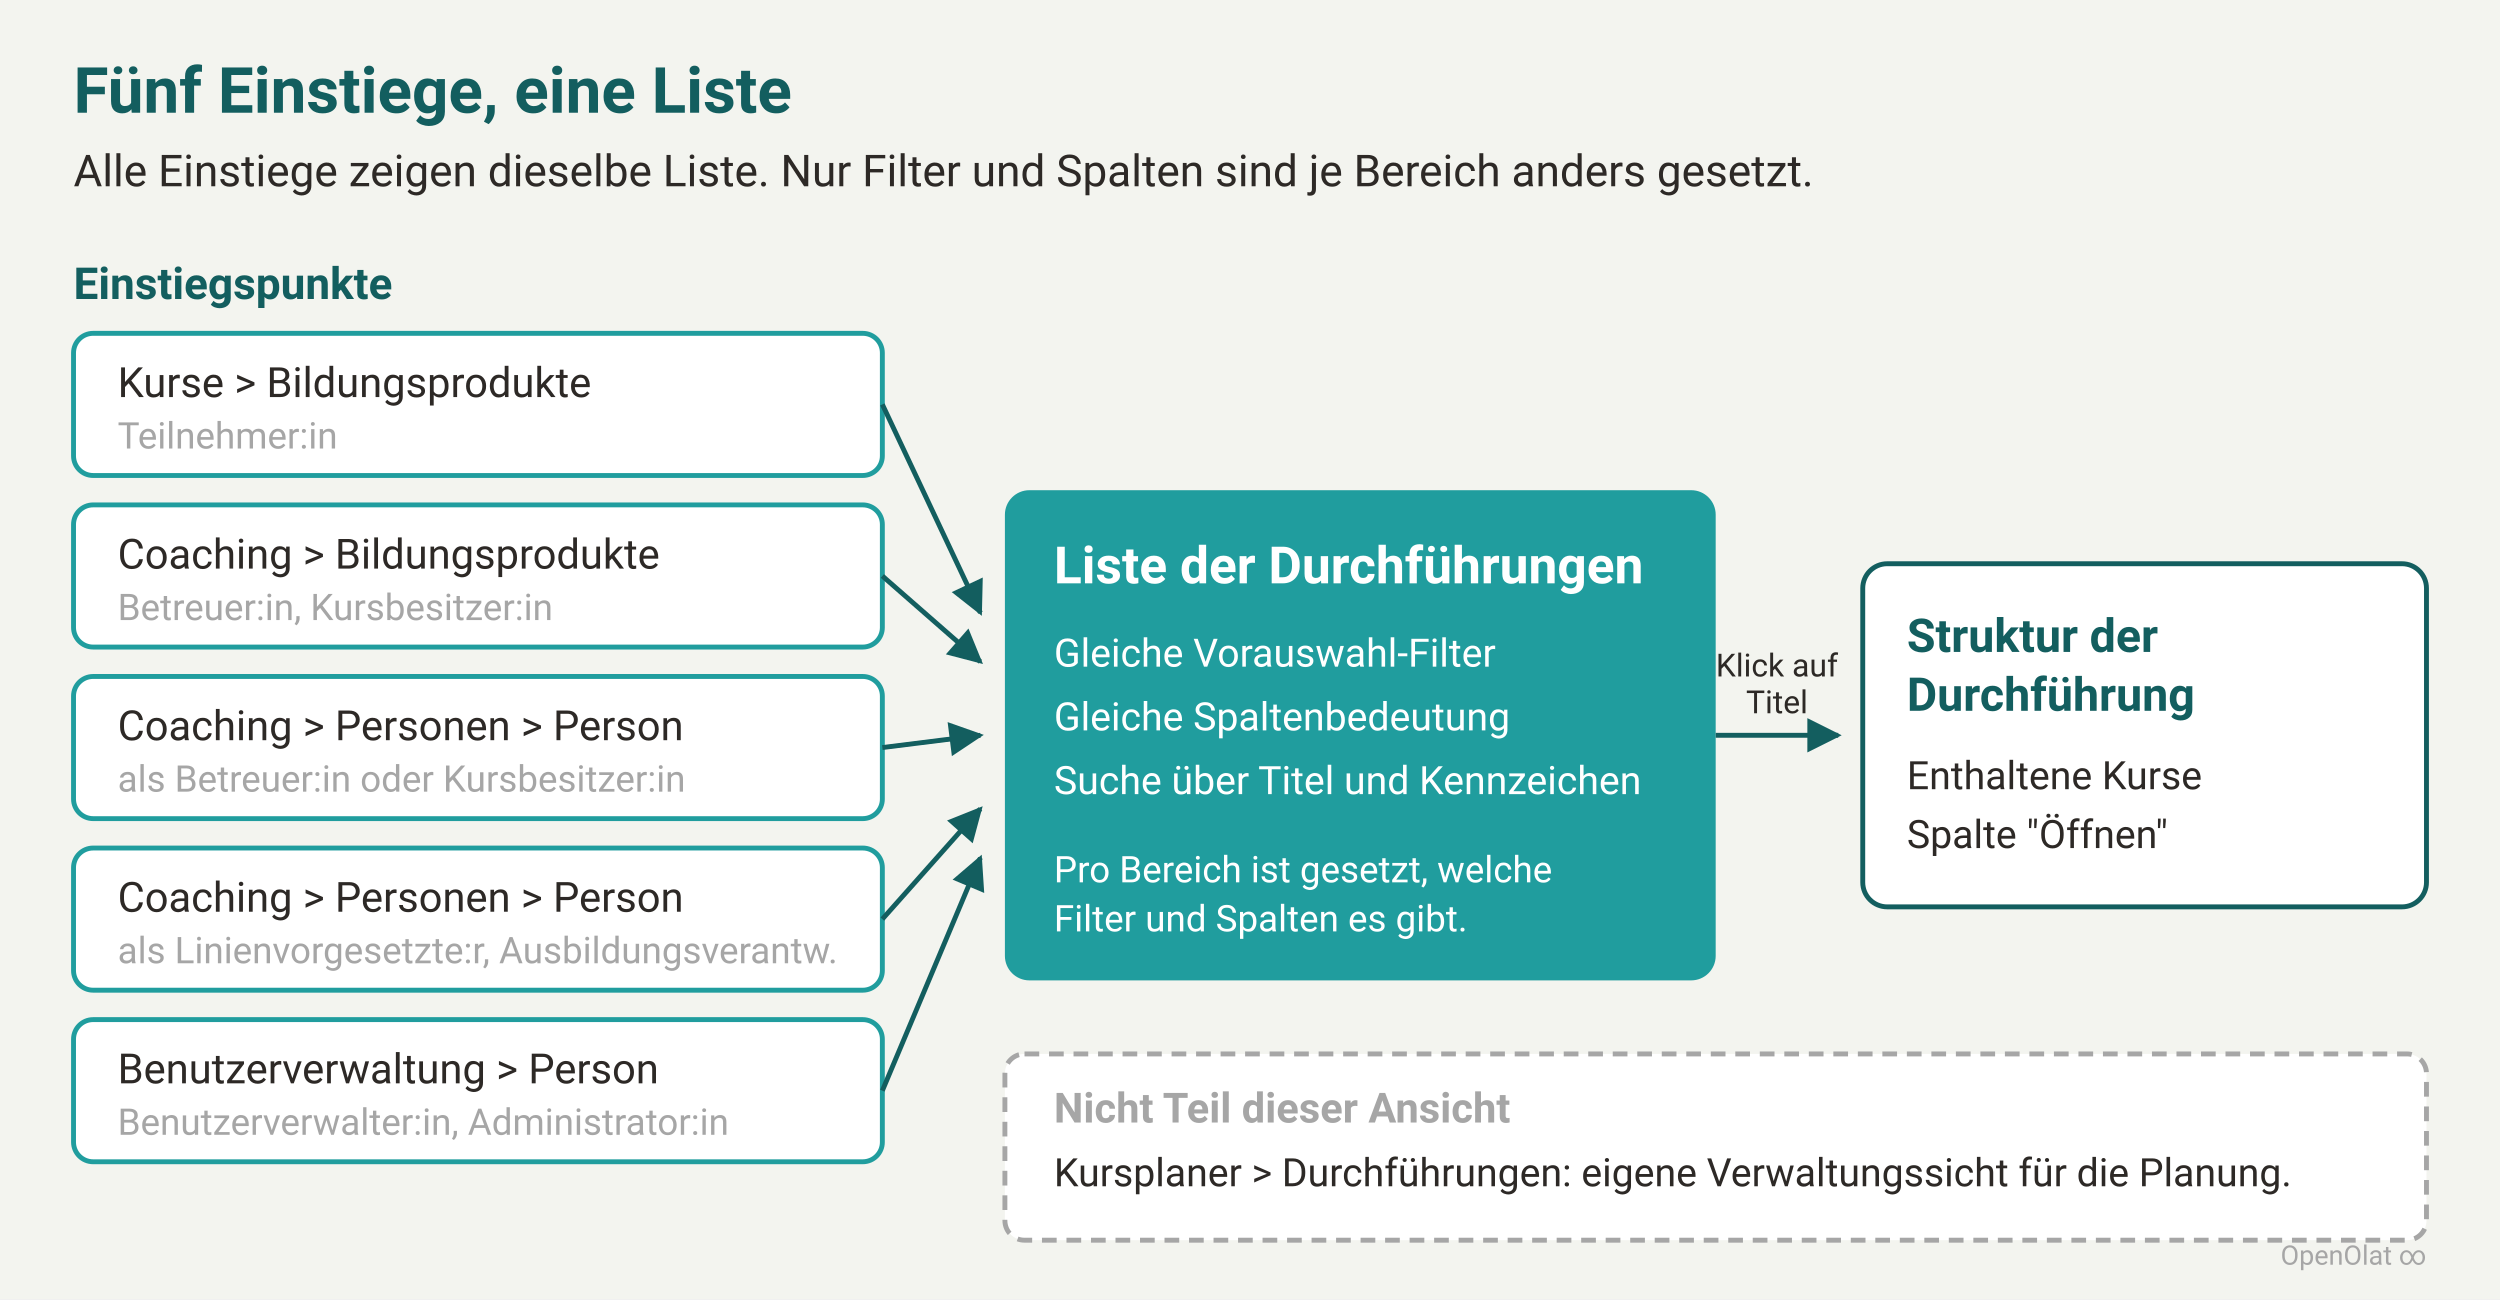
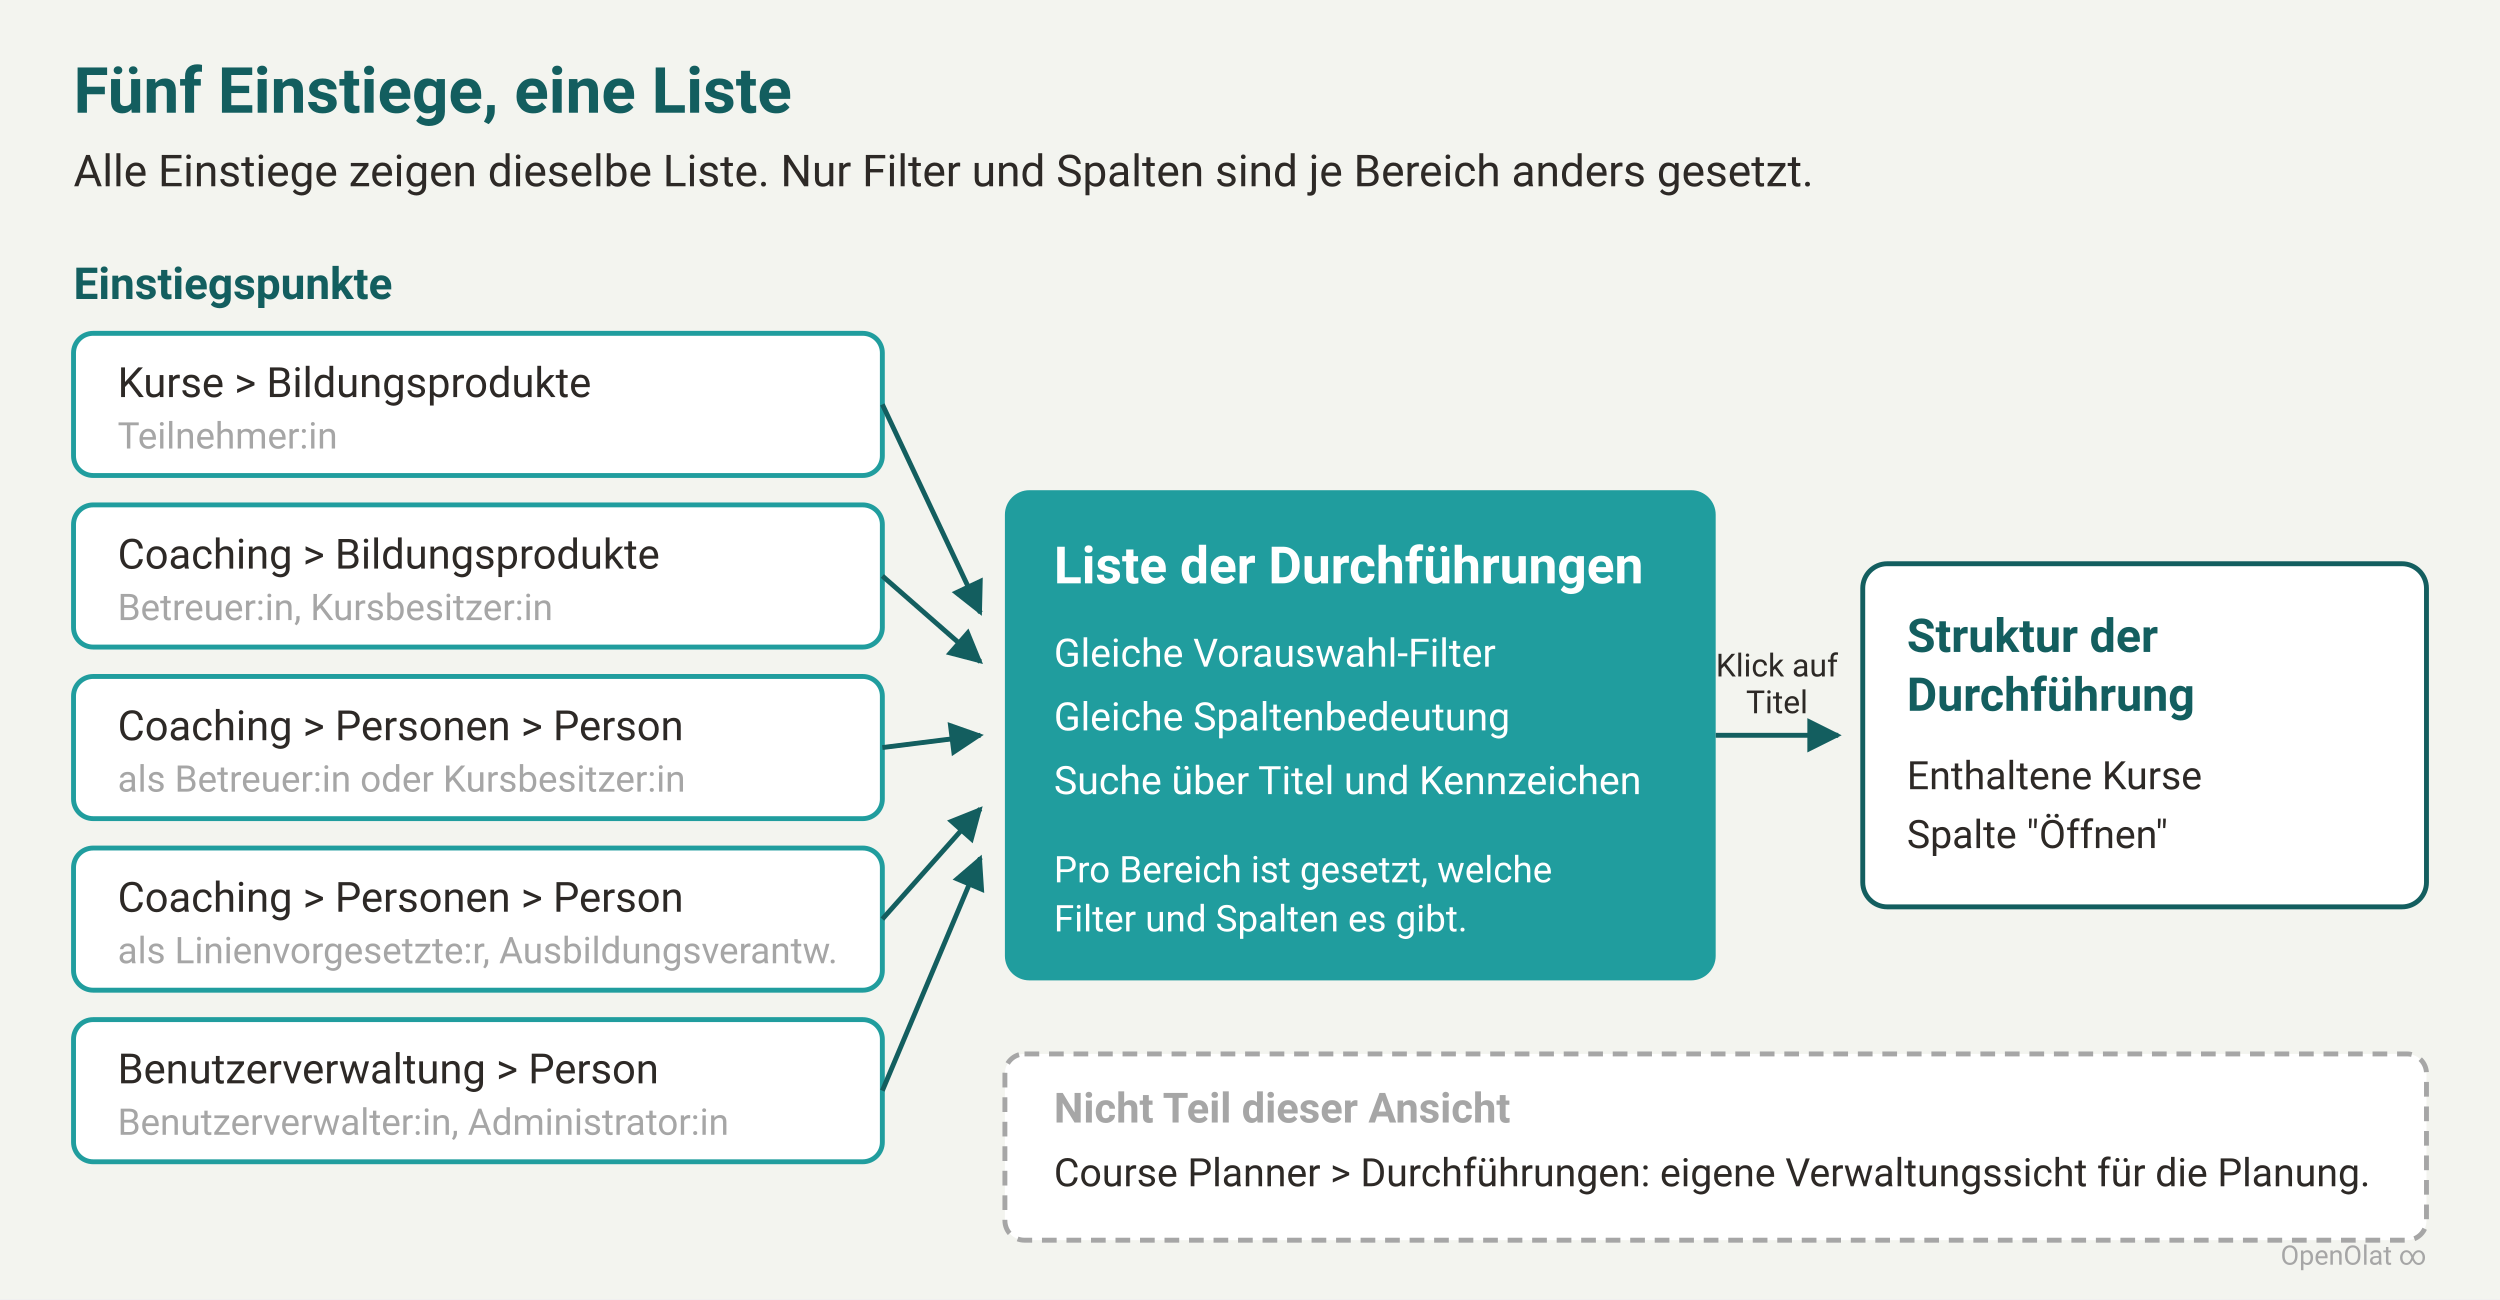
<svg xmlns="http://www.w3.org/2000/svg" viewBox="0 0 1020 530" width="1020" height="530" role="img" aria-label="Fünf Einstiege führen auf dieselbe Liste der Durchführungen und von dort in die Struktur">
  <rect x="0" y="0" width="1020" height="530" fill="#F3F4EF" />
  <text x="30" y="46" font-family="'Roboto', sans-serif" font-size="26" font-weight="700" fill="#135E5F">Fünf Einstiege, eine Liste</text>
  <text x="30" y="76" font-family="'Roboto', sans-serif" font-size="18" fill="#2D2926">Alle Einstiege zeigen dieselbe Liste. Nur Filter und Spalten sind je Bereich anders gesetzt.</text>
  <defs>
    <marker id="arrow" viewBox="0 0 10 10" refX="9" refY="5" markerWidth="7" markerHeight="7" orient="auto-start-reverse">
      <path d="M 0 0 L 10 5 L 0 10 z" fill="#135E5F" />
    </marker>
  </defs>
  <text x="30" y="122" font-family="'Roboto', sans-serif" font-size="18" font-weight="700" fill="#135E5F">Einstiegspunkte</text>
  <g font-family="'Roboto', sans-serif" font-size="17" fill="#2D2926">
    <rect x="30" y="136" width="330" height="58" rx="8" fill="#FFFFFF" stroke="#209D9E" stroke-width="2" />
    <text x="48" y="162">Kurse &gt; Bildungsprodukte</text>
    <text x="48" y="183" font-size="15" fill="#A6A6A6">Teilnehmer:in</text>
    <rect x="30" y="206" width="330" height="58" rx="8" fill="#FFFFFF" stroke="#209D9E" stroke-width="2" />
    <text x="48" y="232">Coaching &gt; Bildungsprodukte</text>
    <text x="48" y="253" font-size="15" fill="#A6A6A6">Betreuer:in, Kursbesitzer:in</text>
    <rect x="30" y="276" width="330" height="58" rx="8" fill="#FFFFFF" stroke="#209D9E" stroke-width="2" />
    <text x="48" y="302">Coaching &gt; Personen &gt; Person</text>
    <text x="48" y="323" font-size="15" fill="#A6A6A6">als Betreuer:in oder Kursbesitzer:in</text>
    <rect x="30" y="346" width="330" height="58" rx="8" fill="#FFFFFF" stroke="#209D9E" stroke-width="2" />
    <text x="48" y="372">Coaching &gt; Personen &gt; Person</text>
    <text x="48" y="393" font-size="15" fill="#A6A6A6">als Linienvorgesetzte:r, Ausbildungsverantw.</text>
    <rect x="30" y="416" width="330" height="58" rx="8" fill="#FFFFFF" stroke="#209D9E" stroke-width="2" />
    <text x="48" y="442">Benutzerverwaltung &gt; Person</text>
    <text x="48" y="463" font-size="15" fill="#A6A6A6">Benutzerverwalter:in, Administrator:in</text>
  </g>
  <g stroke="#135E5F" stroke-width="2" fill="none" marker-end="url(#arrow)">
    <path d="M 360 165 L 400 250" />
    <path d="M 360 235 L 400 270" />
    <path d="M 360 305 L 400 300" />
    <path d="M 360 375 L 400 330" />
    <path d="M 360 445 L 400 350" />
  </g>
  <rect x="410" y="200" width="290" height="200" rx="10" fill="#209D9E" />
  <text x="430" y="238" font-family="'Roboto', sans-serif" font-size="21" font-weight="700" fill="#FFFFFF">Liste der Durchführungen</text>
  <g font-family="'Roboto', sans-serif" font-size="16" fill="#FFFFFF">
    <text x="430" y="272">Gleiche Vorauswahl-Filter</text>
    <text x="430" y="298">Gleiche Spaltenbedeutung</text>
    <text x="430" y="324">Suche über Titel und Kennzeichen</text>
    <text x="430" y="360" font-size="15">Pro Bereich ist gesetzt, welche</text>
    <text x="430" y="380" font-size="15">Filter und Spalten es gibt.</text>
  </g>
  <path d="M 700 300 L 750 300" stroke="#135E5F" stroke-width="2" fill="none" marker-end="url(#arrow)" />
  <text x="725" y="276" font-family="'Roboto', sans-serif" font-size="13" fill="#2D2926" text-anchor="middle">Klick auf</text>
  <text x="725" y="291" font-family="'Roboto', sans-serif" font-size="13" fill="#2D2926" text-anchor="middle">Titel</text>
  <rect x="760" y="230" width="230" height="140" rx="10" fill="#FFFFFF" stroke="#135E5F" stroke-width="2" />
  <text x="778" y="266" font-family="'Roboto', sans-serif" font-size="19" font-weight="700" fill="#135E5F">Struktur der</text>
  <text x="778" y="290" font-family="'Roboto', sans-serif" font-size="19" font-weight="700" fill="#135E5F">Durchführung</text>
  <g font-family="'Roboto', sans-serif" font-size="16" fill="#2D2926">
    <text x="778" y="322">Enthaltene Kurse</text>
    <text x="778" y="346">Spalte "Öffnen"</text>
  </g>
  <rect x="410" y="430" width="580" height="76" rx="8" fill="#FFFFFF" stroke="#A6A6A6" stroke-width="2" stroke-dasharray="6 4" />
  <text x="430" y="458" font-family="'Roboto', sans-serif" font-size="17" font-weight="700" fill="#A6A6A6">Nicht Teil dieser Ansicht</text>
-   <text x="430" y="484" font-family="'Roboto', sans-serif" font-size="16" fill="#2D2926">Kursplaner &gt; Durchführungen: eigene Verwaltungssicht für die Planung.</text>
+   <text x="430" y="484" font-family="'Roboto', sans-serif" font-size="16" fill="#2D2926">Course Planner &gt; Durchführungen: eigene Verwaltungssicht für die Planung.</text>
  <text x="990" y="516" font-family="'Roboto', sans-serif" font-size="11" fill="#A6A6A6" text-anchor="end">OpenOlat ∞</text>
</svg>
